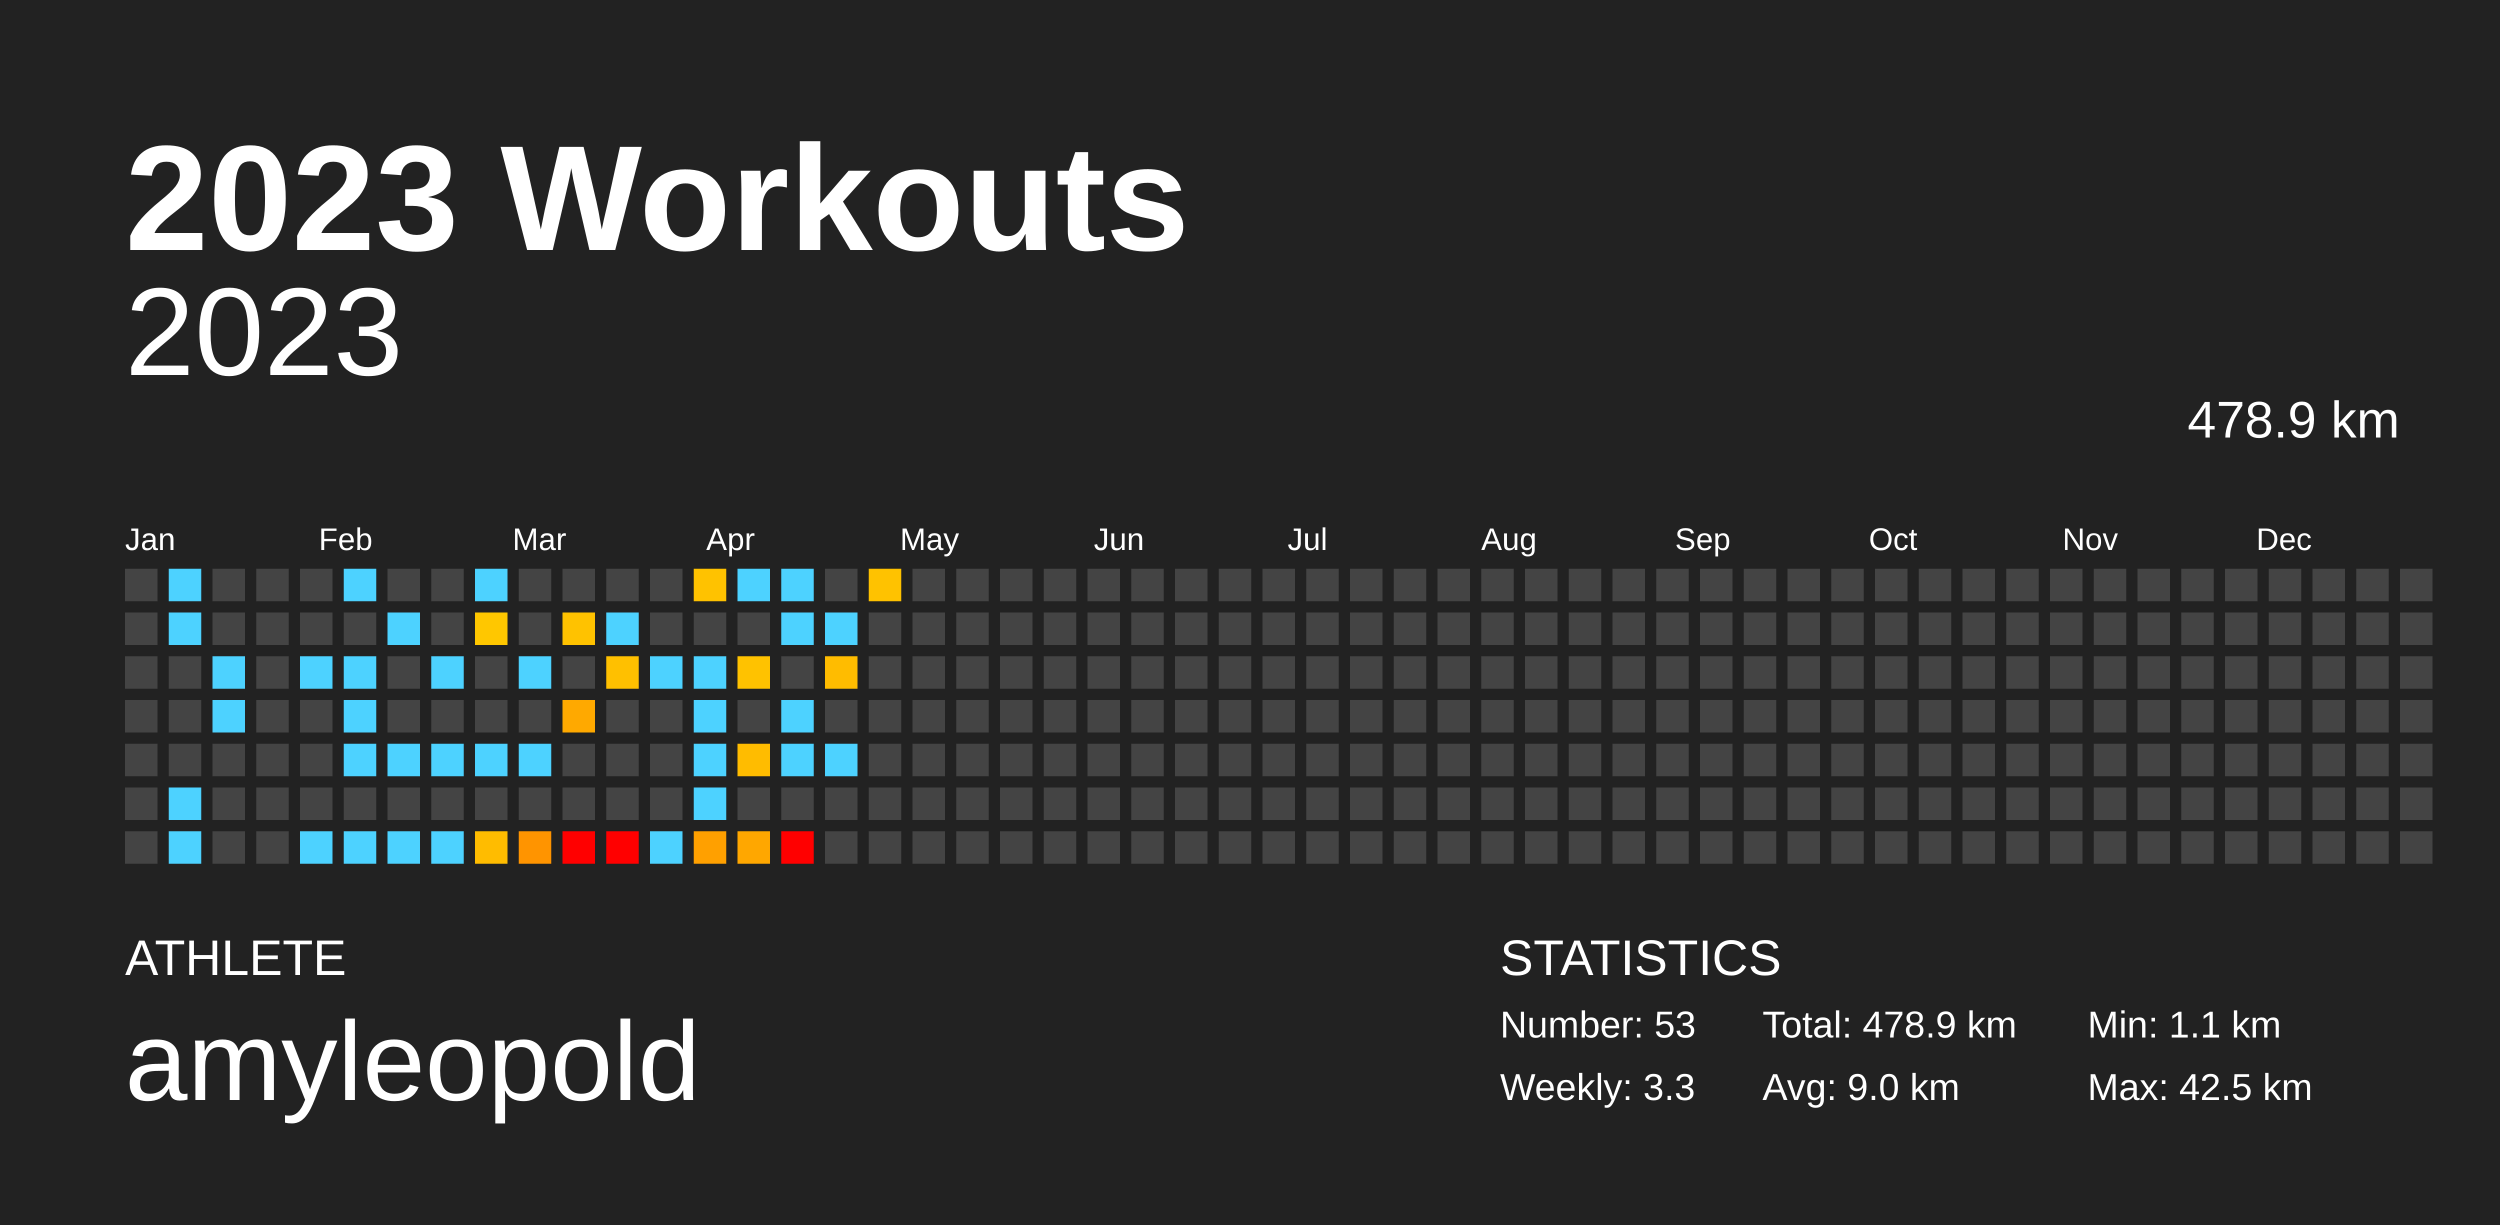
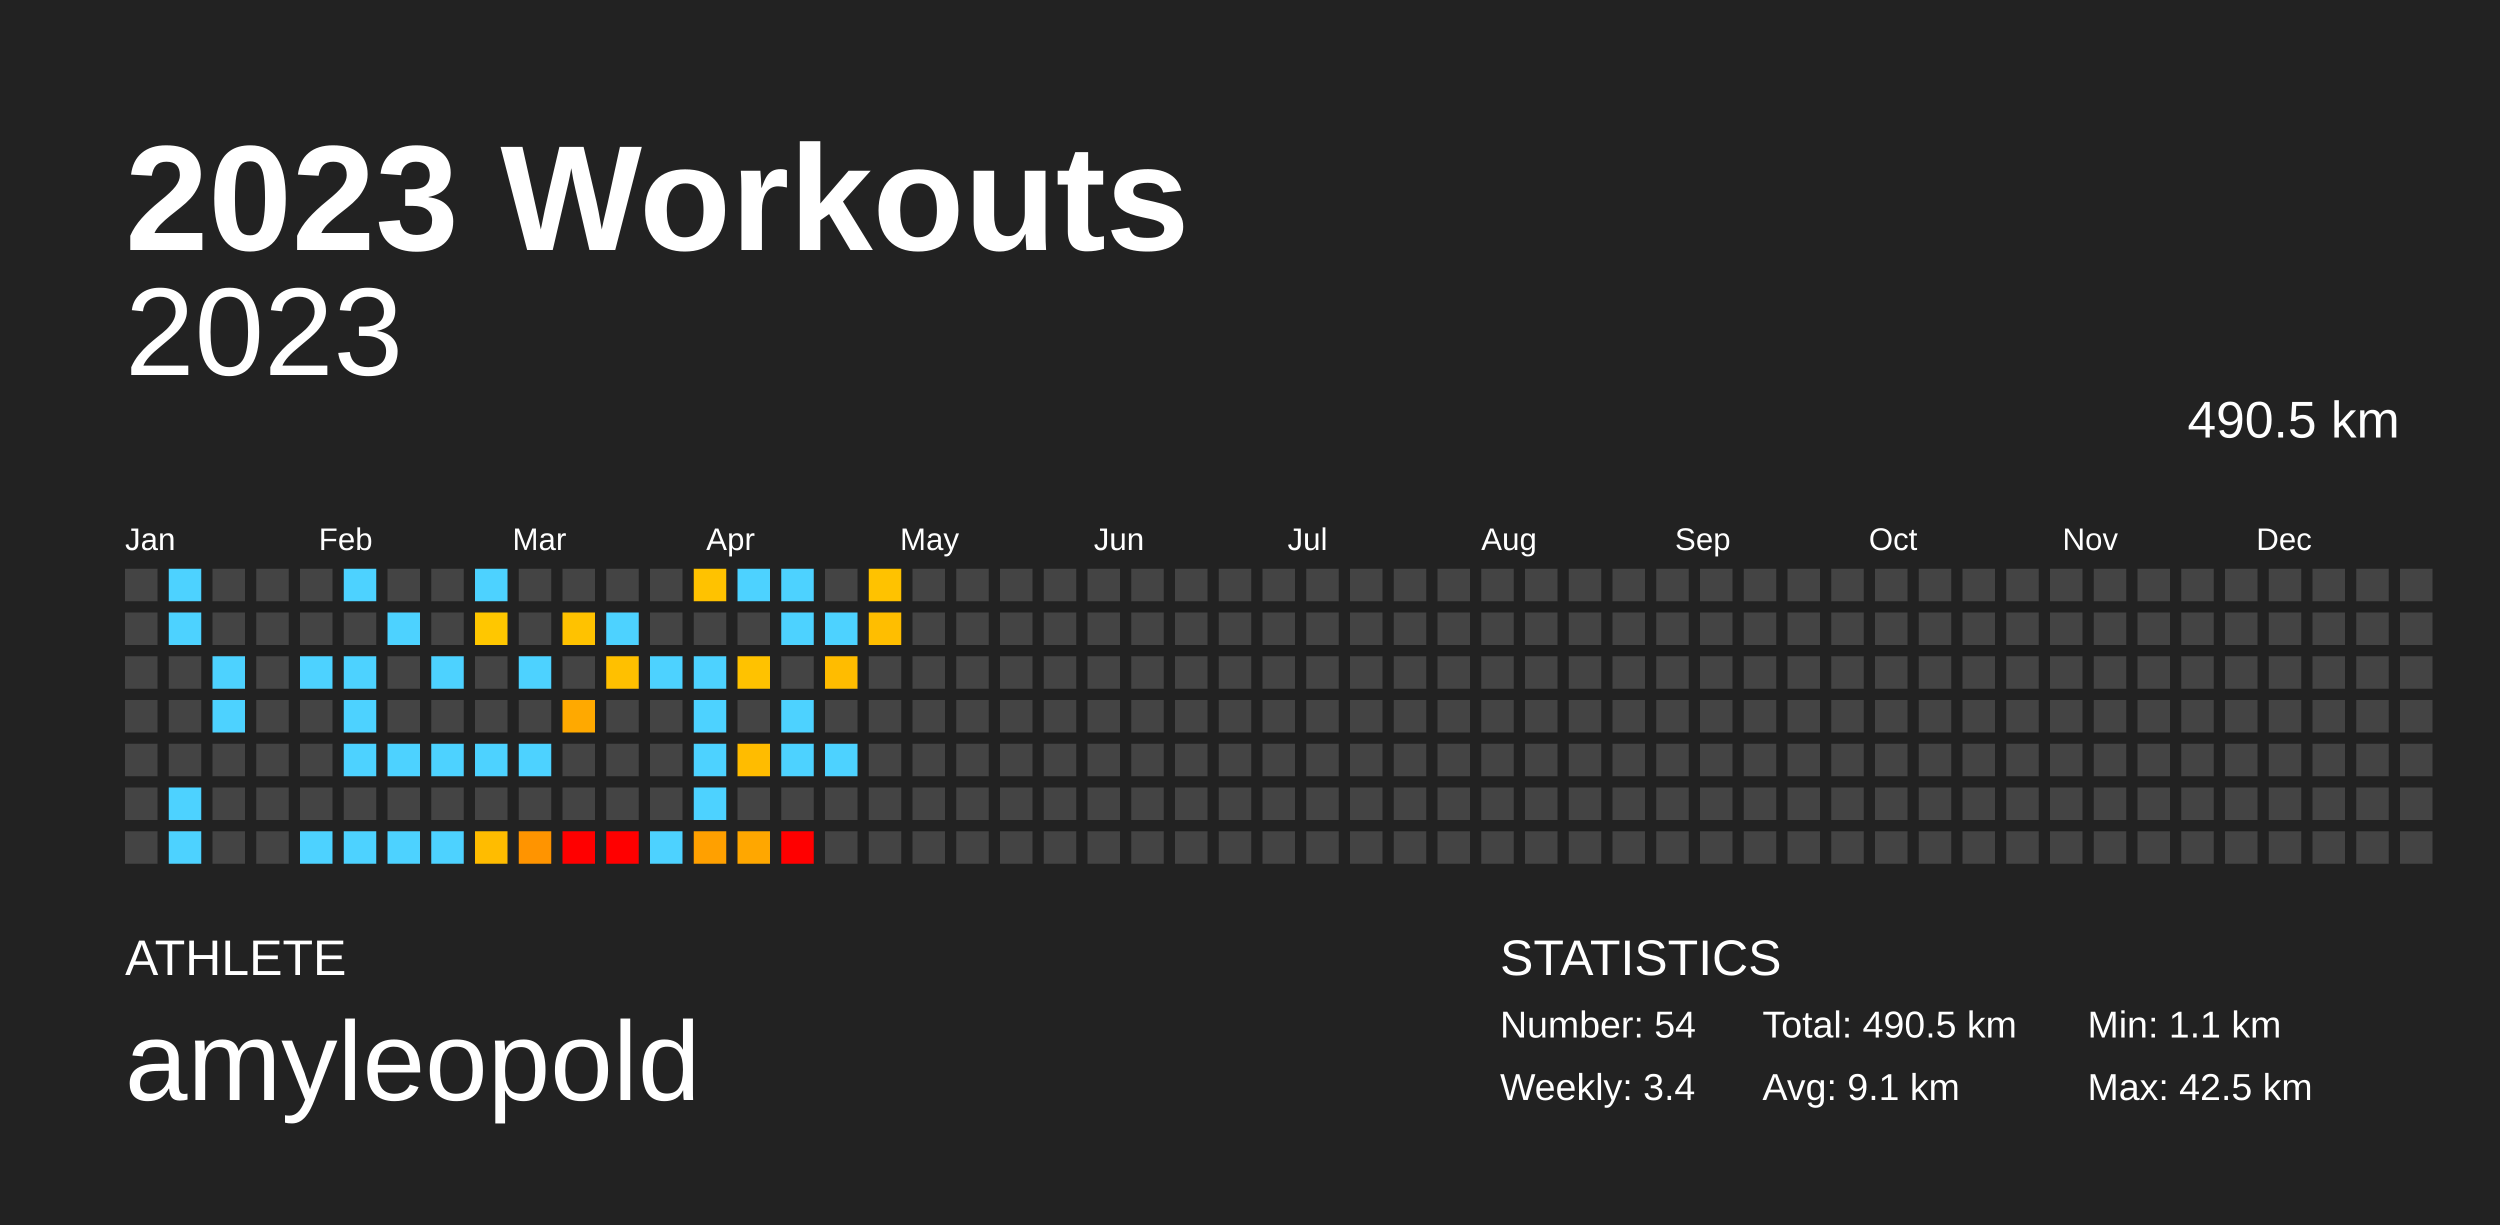
<svg xmlns="http://www.w3.org/2000/svg" baseProfile="full" height="98mm" version="1.1" viewBox="0,0,200,98" width="200mm">
  <defs />
  <rect fill="#222222" height="98" width="200" x="0" y="0" />
  <text fill="#FFFFFF" style="font-size:12px; font-family:Arial; font-weight:bold;" x="10" y="20">2023 Workouts</text>
  <text fill="#FFFFFF" style="font-size:4px; font-family:Arial" x="10" y="78">ATHLETE</text>
  <text fill="#FFFFFF" style="font-size:9px; font-family:Arial" x="10" y="88">amyleopold</text>
  <text fill="#FFFFFF" style="font-size:4px; font-family:Arial" x="120" y="78">STATISTICS</text>
-   <text fill="#FFFFFF" style="font-size:3px; font-family:Arial" x="120" y="83">Number: 53</text>
-   <text fill="#FFFFFF" style="font-size:3px; font-family:Arial" x="120" y="88">Weekly: 3.3</text>
-   <text fill="#FFFFFF" style="font-size:3px; font-family:Arial" x="141" y="83">Total: 478.9 km</text>
-   <text fill="#FFFFFF" style="font-size:3px; font-family:Arial" x="141" y="88">Avg: 9.0 km</text>
+   <text fill="#FFFFFF" style="font-size:3px; font-family:Arial" x="120" y="83">Number: 54</text>
+   <text fill="#FFFFFF" style="font-size:3px; font-family:Arial" x="120" y="88">Weekly: 3.4</text>
+   <text fill="#FFFFFF" style="font-size:3px; font-family:Arial" x="141" y="83">Total: 490.5 km</text>
+   <text fill="#FFFFFF" style="font-size:3px; font-family:Arial" x="141" y="88">Avg: 9.1 km</text>
  <text fill="#FFFFFF" style="font-size:3px; font-family:Arial" x="167" y="83">Min: 1.1 km</text>
  <text fill="#FFFFFF" style="font-size:3px; font-family:Arial" x="167" y="88">Max: 42.5 km</text>
  <text alignment-baseline="hanging" fill="#FFFFFF" style="font-size:10.0px; font-family:Arial;" x="10" y="30">2023</text>
-   <text alignment-baseline="hanging" fill="#FFFFFF" style="font-size:4.125px; font-family:Arial;" x="175" y="35">478.9 km</text>
+   <text alignment-baseline="hanging" fill="#FFFFFF" style="font-size:4.125px; font-family:Arial;" x="175" y="35">490.5 km</text>
  <text fill="#FFFFFF" style="font-size:2.5px; font-family:Arial" x="10.0" y="44">Jan</text>
  <text fill="#FFFFFF" style="font-size:2.5px; font-family:Arial" x="25.5" y="44">Feb</text>
  <text fill="#FFFFFF" style="font-size:2.5px; font-family:Arial" x="41.0" y="44">Mar</text>
  <text fill="#FFFFFF" style="font-size:2.5px; font-family:Arial" x="56.5" y="44">Apr</text>
  <text fill="#FFFFFF" style="font-size:2.5px; font-family:Arial" x="72.0" y="44">May</text>
  <text fill="#FFFFFF" style="font-size:2.5px; font-family:Arial" x="87.5" y="44">Jun</text>
  <text fill="#FFFFFF" style="font-size:2.5px; font-family:Arial" x="103.0" y="44">Jul</text>
  <text fill="#FFFFFF" style="font-size:2.5px; font-family:Arial" x="118.5" y="44">Aug</text>
  <text fill="#FFFFFF" style="font-size:2.5px; font-family:Arial" x="134.0" y="44">Sep</text>
  <text fill="#FFFFFF" style="font-size:2.5px; font-family:Arial" x="149.5" y="44">Oct</text>
  <text fill="#FFFFFF" style="font-size:2.5px; font-family:Arial" x="165.0" y="44">Nov</text>
  <text fill="#FFFFFF" style="font-size:2.5px; font-family:Arial" x="180.5" y="44">Dec</text>
  <rect fill="#444444" height="2.6" width="2.6" x="10.0" y="45.5" />
  <rect fill="#444444" height="2.6" width="2.6" x="10.0" y="49.0" />
  <rect fill="#444444" height="2.6" width="2.6" x="10.0" y="52.5" />
  <rect fill="#444444" height="2.6" width="2.6" x="10.0" y="56.0" />
  <rect fill="#444444" height="2.6" width="2.6" x="10.0" y="59.5" />
  <rect fill="#444444" height="2.6" width="2.6" x="10.0" y="63.0" />
  <rect fill="#444444" height="2.6" width="2.6" x="10.0" y="66.5" />
  <rect fill="#4dd2ff" height="2.6" width="2.6" x="13.5" y="45.5" />
  <rect fill="#4dd2ff" height="2.6" width="2.6" x="13.5" y="49.0" />
  <rect fill="#444444" height="2.6" width="2.6" x="13.5" y="52.5" />
  <rect fill="#444444" height="2.6" width="2.6" x="13.5" y="56.0" />
  <rect fill="#444444" height="2.6" width="2.6" x="13.5" y="59.5" />
  <rect fill="#4dd2ff" height="2.6" width="2.6" x="13.5" y="63.0" />
  <rect fill="#4dd2ff" height="2.6" width="2.6" x="13.5" y="66.5" />
  <rect fill="#444444" height="2.6" width="2.6" x="17.0" y="45.5" />
  <rect fill="#444444" height="2.6" width="2.6" x="17.0" y="49.0" />
  <rect fill="#4dd2ff" height="2.6" width="2.6" x="17.0" y="52.5" />
  <rect fill="#4dd2ff" height="2.6" width="2.6" x="17.0" y="56.0" />
  <rect fill="#444444" height="2.6" width="2.6" x="17.0" y="59.5" />
  <rect fill="#444444" height="2.6" width="2.6" x="17.0" y="63.0" />
  <rect fill="#444444" height="2.6" width="2.6" x="17.0" y="66.5" />
  <rect fill="#444444" height="2.6" width="2.6" x="20.5" y="45.5" />
  <rect fill="#444444" height="2.6" width="2.6" x="20.5" y="49.0" />
  <rect fill="#444444" height="2.6" width="2.6" x="20.5" y="52.5" />
  <rect fill="#444444" height="2.6" width="2.6" x="20.5" y="56.0" />
  <rect fill="#444444" height="2.6" width="2.6" x="20.5" y="59.5" />
  <rect fill="#444444" height="2.6" width="2.6" x="20.5" y="63.0" />
  <rect fill="#444444" height="2.6" width="2.6" x="20.5" y="66.5" />
  <rect fill="#444444" height="2.6" width="2.6" x="24.0" y="45.5" />
  <rect fill="#444444" height="2.6" width="2.6" x="24.0" y="49.0" />
  <rect fill="#4dd2ff" height="2.6" width="2.6" x="24.0" y="52.5" />
  <rect fill="#444444" height="2.6" width="2.6" x="24.0" y="56.0" />
  <rect fill="#444444" height="2.6" width="2.6" x="24.0" y="59.5" />
  <rect fill="#444444" height="2.6" width="2.6" x="24.0" y="63.0" />
  <rect fill="#4dd2ff" height="2.6" width="2.6" x="24.0" y="66.5" />
  <rect fill="#4dd2ff" height="2.6" width="2.6" x="27.5" y="45.5" />
  <rect fill="#444444" height="2.6" width="2.6" x="27.5" y="49.0" />
  <rect fill="#4dd2ff" height="2.6" width="2.6" x="27.5" y="52.5" />
  <rect fill="#4dd2ff" height="2.6" width="2.6" x="27.5" y="56.0" />
  <rect fill="#4dd2ff" height="2.6" width="2.6" x="27.5" y="59.5" />
  <rect fill="#444444" height="2.6" width="2.6" x="27.5" y="63.0" />
  <rect fill="#4dd2ff" height="2.6" width="2.6" x="27.5" y="66.5" />
  <rect fill="#444444" height="2.6" width="2.6" x="31.0" y="45.5" />
  <rect fill="#4dd2ff" height="2.6" width="2.6" x="31.0" y="49.0" />
  <rect fill="#444444" height="2.6" width="2.6" x="31.0" y="52.5" />
  <rect fill="#444444" height="2.6" width="2.6" x="31.0" y="56.0" />
  <rect fill="#4dd2ff" height="2.6" width="2.6" x="31.0" y="59.5" />
  <rect fill="#444444" height="2.6" width="2.6" x="31.0" y="63.0" />
  <rect fill="#4dd2ff" height="2.6" width="2.6" x="31.0" y="66.5" />
  <rect fill="#444444" height="2.6" width="2.6" x="34.5" y="45.5" />
  <rect fill="#444444" height="2.6" width="2.6" x="34.5" y="49.0" />
  <rect fill="#4dd2ff" height="2.6" width="2.6" x="34.5" y="52.5" />
  <rect fill="#444444" height="2.6" width="2.6" x="34.5" y="56.0" />
  <rect fill="#4dd2ff" height="2.6" width="2.6" x="34.5" y="59.5" />
  <rect fill="#444444" height="2.6" width="2.6" x="34.5" y="63.0" />
  <rect fill="#4dd2ff" height="2.6" width="2.6" x="34.5" y="66.5" />
  <rect fill="#4dd2ff" height="2.6" width="2.6" x="38.0" y="45.5" />
  <rect fill="#ffc700" height="2.6" width="2.6" x="38.0" y="49.0" />
  <rect fill="#444444" height="2.6" width="2.6" x="38.0" y="52.5" />
  <rect fill="#444444" height="2.6" width="2.6" x="38.0" y="56.0" />
  <rect fill="#4dd2ff" height="2.6" width="2.6" x="38.0" y="59.5" />
  <rect fill="#444444" height="2.6" width="2.6" x="38.0" y="63.0" />
  <rect fill="#ffbc00" height="2.6" width="2.6" x="38.0" y="66.5" />
  <rect fill="#444444" height="2.6" width="2.6" x="41.5" y="45.5" />
  <rect fill="#444444" height="2.6" width="2.6" x="41.5" y="49.0" />
  <rect fill="#4dd2ff" height="2.6" width="2.6" x="41.5" y="52.5" />
  <rect fill="#444444" height="2.6" width="2.6" x="41.5" y="56.0" />
  <rect fill="#4dd2ff" height="2.6" width="2.6" x="41.5" y="59.5" />
  <rect fill="#444444" height="2.6" width="2.6" x="41.5" y="63.0" />
  <rect fill="#ff9400" height="2.6" width="2.6" x="41.5" y="66.5" />
  <rect fill="#444444" height="2.6" width="2.6" x="45.0" y="45.5" />
  <rect fill="#ffc200" height="2.6" width="2.6" x="45.0" y="49.0" />
  <rect fill="#444444" height="2.6" width="2.6" x="45.0" y="52.5" />
  <rect fill="#ffa900" height="2.6" width="2.6" x="45.0" y="56.0" />
  <rect fill="#444444" height="2.6" width="2.6" x="45.0" y="59.5" />
  <rect fill="#444444" height="2.6" width="2.6" x="45.0" y="63.0" />
  <rect fill="red" height="2.6" width="2.6" x="45.0" y="66.5" />
  <rect fill="#444444" height="2.6" width="2.6" x="48.5" y="45.5" />
  <rect fill="#4dd2ff" height="2.6" width="2.6" x="48.5" y="49.0" />
  <rect fill="#ffc000" height="2.6" width="2.6" x="48.5" y="52.5" />
  <rect fill="#444444" height="2.6" width="2.6" x="48.5" y="56.0" />
  <rect fill="#444444" height="2.6" width="2.6" x="48.5" y="59.5" />
  <rect fill="#444444" height="2.6" width="2.6" x="48.5" y="63.0" />
  <rect fill="red" height="2.6" width="2.6" x="48.5" y="66.5" />
  <rect fill="#444444" height="2.6" width="2.6" x="52.0" y="45.5" />
  <rect fill="#444444" height="2.6" width="2.6" x="52.0" y="49.0" />
  <rect fill="#4dd2ff" height="2.6" width="2.6" x="52.0" y="52.5" />
  <rect fill="#444444" height="2.6" width="2.6" x="52.0" y="56.0" />
  <rect fill="#444444" height="2.6" width="2.6" x="52.0" y="59.5" />
  <rect fill="#444444" height="2.6" width="2.6" x="52.0" y="63.0" />
  <rect fill="#4dd2ff" height="2.6" width="2.6" x="52.0" y="66.5" />
  <rect fill="#ffc200" height="2.6" width="2.6" x="55.5" y="45.5" />
  <rect fill="#444444" height="2.6" width="2.6" x="55.5" y="49.0" />
  <rect fill="#4dd2ff" height="2.6" width="2.6" x="55.5" y="52.5" />
  <rect fill="#4dd2ff" height="2.6" width="2.6" x="55.5" y="56.0" />
  <rect fill="#4dd2ff" height="2.6" width="2.6" x="55.5" y="59.5" />
  <rect fill="#4dd2ff" height="2.6" width="2.6" x="55.5" y="63.0" />
  <rect fill="#ffa000" height="2.6" width="2.6" x="55.5" y="66.5" />
  <rect fill="#4dd2ff" height="2.6" width="2.6" x="59.0" y="45.5" />
  <rect fill="#444444" height="2.6" width="2.6" x="59.0" y="49.0" />
  <rect fill="#ffc200" height="2.6" width="2.6" x="59.0" y="52.5" />
  <rect fill="#444444" height="2.6" width="2.6" x="59.0" y="56.0" />
  <rect fill="#ffbc00" height="2.6" width="2.6" x="59.0" y="59.5" />
  <rect fill="#444444" height="2.6" width="2.6" x="59.0" y="63.0" />
  <rect fill="#ffa700" height="2.6" width="2.6" x="59.0" y="66.5" />
  <rect fill="#4dd2ff" height="2.6" width="2.6" x="62.5" y="45.5" />
  <rect fill="#4dd2ff" height="2.6" width="2.6" x="62.5" y="49.0" />
  <rect fill="#444444" height="2.6" width="2.6" x="62.5" y="52.5" />
  <rect fill="#4dd2ff" height="2.6" width="2.6" x="62.5" y="56.0" />
  <rect fill="#4dd2ff" height="2.6" width="2.6" x="62.5" y="59.5" />
  <rect fill="#444444" height="2.6" width="2.6" x="62.5" y="63.0" />
  <rect fill="red" height="2.6" width="2.6" x="62.5" y="66.5" />
  <rect fill="#444444" height="2.6" width="2.6" x="66.0" y="45.5" />
  <rect fill="#4dd2ff" height="2.6" width="2.6" x="66.0" y="49.0" />
  <rect fill="#ffbc00" height="2.6" width="2.6" x="66.0" y="52.5" />
  <rect fill="#444444" height="2.6" width="2.6" x="66.0" y="56.0" />
  <rect fill="#4dd2ff" height="2.6" width="2.6" x="66.0" y="59.5" />
  <rect fill="#444444" height="2.6" width="2.6" x="66.0" y="63.0" />
  <rect fill="#444444" height="2.6" width="2.6" x="66.0" y="66.5" />
  <rect fill="#ffc200" height="2.6" width="2.6" x="69.5" y="45.5" />
-   <rect fill="#444444" height="2.6" width="2.6" x="69.5" y="49.0" />
+   <rect fill="#ffbe00" height="2.6" width="2.6" x="69.5" y="49.0" />
  <rect fill="#444444" height="2.6" width="2.6" x="69.5" y="52.5" />
  <rect fill="#444444" height="2.6" width="2.6" x="69.5" y="56.0" />
  <rect fill="#444444" height="2.6" width="2.6" x="69.5" y="59.5" />
  <rect fill="#444444" height="2.6" width="2.6" x="69.5" y="63.0" />
  <rect fill="#444444" height="2.6" width="2.6" x="69.5" y="66.5" />
  <rect fill="#444444" height="2.6" width="2.6" x="73.0" y="45.5" />
  <rect fill="#444444" height="2.6" width="2.6" x="73.0" y="49.0" />
  <rect fill="#444444" height="2.6" width="2.6" x="73.0" y="52.5" />
  <rect fill="#444444" height="2.6" width="2.6" x="73.0" y="56.0" />
  <rect fill="#444444" height="2.6" width="2.6" x="73.0" y="59.5" />
  <rect fill="#444444" height="2.6" width="2.6" x="73.0" y="63.0" />
  <rect fill="#444444" height="2.6" width="2.6" x="73.0" y="66.5" />
  <rect fill="#444444" height="2.6" width="2.6" x="76.5" y="45.5" />
  <rect fill="#444444" height="2.6" width="2.6" x="76.5" y="49.0" />
  <rect fill="#444444" height="2.6" width="2.6" x="76.5" y="52.5" />
  <rect fill="#444444" height="2.6" width="2.6" x="76.5" y="56.0" />
  <rect fill="#444444" height="2.6" width="2.6" x="76.5" y="59.5" />
  <rect fill="#444444" height="2.6" width="2.6" x="76.5" y="63.0" />
  <rect fill="#444444" height="2.6" width="2.6" x="76.5" y="66.5" />
  <rect fill="#444444" height="2.6" width="2.6" x="80.0" y="45.5" />
  <rect fill="#444444" height="2.6" width="2.6" x="80.0" y="49.0" />
  <rect fill="#444444" height="2.6" width="2.6" x="80.0" y="52.5" />
  <rect fill="#444444" height="2.6" width="2.6" x="80.0" y="56.0" />
  <rect fill="#444444" height="2.6" width="2.6" x="80.0" y="59.5" />
  <rect fill="#444444" height="2.6" width="2.6" x="80.0" y="63.0" />
  <rect fill="#444444" height="2.6" width="2.6" x="80.0" y="66.5" />
  <rect fill="#444444" height="2.6" width="2.6" x="83.5" y="45.5" />
  <rect fill="#444444" height="2.6" width="2.6" x="83.5" y="49.0" />
  <rect fill="#444444" height="2.6" width="2.6" x="83.5" y="52.5" />
  <rect fill="#444444" height="2.6" width="2.6" x="83.5" y="56.0" />
  <rect fill="#444444" height="2.6" width="2.6" x="83.5" y="59.5" />
  <rect fill="#444444" height="2.6" width="2.6" x="83.5" y="63.0" />
  <rect fill="#444444" height="2.6" width="2.6" x="83.5" y="66.5" />
  <rect fill="#444444" height="2.6" width="2.6" x="87.0" y="45.5" />
  <rect fill="#444444" height="2.6" width="2.6" x="87.0" y="49.0" />
  <rect fill="#444444" height="2.6" width="2.6" x="87.0" y="52.5" />
  <rect fill="#444444" height="2.6" width="2.6" x="87.0" y="56.0" />
  <rect fill="#444444" height="2.6" width="2.6" x="87.0" y="59.5" />
  <rect fill="#444444" height="2.6" width="2.6" x="87.0" y="63.0" />
  <rect fill="#444444" height="2.6" width="2.6" x="87.0" y="66.5" />
  <rect fill="#444444" height="2.6" width="2.6" x="90.5" y="45.5" />
  <rect fill="#444444" height="2.6" width="2.6" x="90.5" y="49.0" />
  <rect fill="#444444" height="2.6" width="2.6" x="90.5" y="52.5" />
  <rect fill="#444444" height="2.6" width="2.6" x="90.5" y="56.0" />
  <rect fill="#444444" height="2.6" width="2.6" x="90.5" y="59.5" />
  <rect fill="#444444" height="2.6" width="2.6" x="90.5" y="63.0" />
  <rect fill="#444444" height="2.6" width="2.6" x="90.5" y="66.5" />
  <rect fill="#444444" height="2.6" width="2.6" x="94.0" y="45.5" />
  <rect fill="#444444" height="2.6" width="2.6" x="94.0" y="49.0" />
  <rect fill="#444444" height="2.6" width="2.6" x="94.0" y="52.5" />
  <rect fill="#444444" height="2.6" width="2.6" x="94.0" y="56.0" />
  <rect fill="#444444" height="2.6" width="2.6" x="94.0" y="59.5" />
  <rect fill="#444444" height="2.6" width="2.6" x="94.0" y="63.0" />
  <rect fill="#444444" height="2.6" width="2.6" x="94.0" y="66.5" />
  <rect fill="#444444" height="2.6" width="2.6" x="97.5" y="45.5" />
  <rect fill="#444444" height="2.6" width="2.6" x="97.5" y="49.0" />
  <rect fill="#444444" height="2.6" width="2.6" x="97.5" y="52.5" />
  <rect fill="#444444" height="2.6" width="2.6" x="97.5" y="56.0" />
  <rect fill="#444444" height="2.6" width="2.6" x="97.5" y="59.5" />
  <rect fill="#444444" height="2.6" width="2.6" x="97.5" y="63.0" />
  <rect fill="#444444" height="2.6" width="2.6" x="97.5" y="66.5" />
  <rect fill="#444444" height="2.6" width="2.6" x="101.0" y="45.5" />
  <rect fill="#444444" height="2.6" width="2.6" x="101.0" y="49.0" />
  <rect fill="#444444" height="2.6" width="2.6" x="101.0" y="52.5" />
  <rect fill="#444444" height="2.6" width="2.6" x="101.0" y="56.0" />
  <rect fill="#444444" height="2.6" width="2.6" x="101.0" y="59.5" />
  <rect fill="#444444" height="2.6" width="2.6" x="101.0" y="63.0" />
  <rect fill="#444444" height="2.6" width="2.6" x="101.0" y="66.5" />
  <rect fill="#444444" height="2.6" width="2.6" x="104.5" y="45.5" />
  <rect fill="#444444" height="2.6" width="2.6" x="104.5" y="49.0" />
  <rect fill="#444444" height="2.6" width="2.6" x="104.5" y="52.5" />
  <rect fill="#444444" height="2.6" width="2.6" x="104.5" y="56.0" />
  <rect fill="#444444" height="2.6" width="2.6" x="104.5" y="59.5" />
  <rect fill="#444444" height="2.6" width="2.6" x="104.5" y="63.0" />
  <rect fill="#444444" height="2.6" width="2.6" x="104.5" y="66.5" />
  <rect fill="#444444" height="2.6" width="2.6" x="108.0" y="45.5" />
  <rect fill="#444444" height="2.6" width="2.6" x="108.0" y="49.0" />
  <rect fill="#444444" height="2.6" width="2.6" x="108.0" y="52.5" />
  <rect fill="#444444" height="2.6" width="2.6" x="108.0" y="56.0" />
  <rect fill="#444444" height="2.6" width="2.6" x="108.0" y="59.5" />
  <rect fill="#444444" height="2.6" width="2.6" x="108.0" y="63.0" />
  <rect fill="#444444" height="2.6" width="2.6" x="108.0" y="66.5" />
  <rect fill="#444444" height="2.6" width="2.6" x="111.5" y="45.5" />
  <rect fill="#444444" height="2.6" width="2.6" x="111.5" y="49.0" />
  <rect fill="#444444" height="2.6" width="2.6" x="111.5" y="52.5" />
  <rect fill="#444444" height="2.6" width="2.6" x="111.5" y="56.0" />
  <rect fill="#444444" height="2.6" width="2.6" x="111.5" y="59.5" />
  <rect fill="#444444" height="2.6" width="2.6" x="111.5" y="63.0" />
  <rect fill="#444444" height="2.6" width="2.6" x="111.5" y="66.5" />
  <rect fill="#444444" height="2.6" width="2.6" x="115.0" y="45.5" />
  <rect fill="#444444" height="2.6" width="2.6" x="115.0" y="49.0" />
  <rect fill="#444444" height="2.6" width="2.6" x="115.0" y="52.5" />
  <rect fill="#444444" height="2.6" width="2.6" x="115.0" y="56.0" />
  <rect fill="#444444" height="2.6" width="2.6" x="115.0" y="59.5" />
  <rect fill="#444444" height="2.6" width="2.6" x="115.0" y="63.0" />
  <rect fill="#444444" height="2.6" width="2.6" x="115.0" y="66.5" />
  <rect fill="#444444" height="2.6" width="2.6" x="118.5" y="45.5" />
  <rect fill="#444444" height="2.6" width="2.6" x="118.5" y="49.0" />
  <rect fill="#444444" height="2.6" width="2.6" x="118.5" y="52.5" />
  <rect fill="#444444" height="2.6" width="2.6" x="118.5" y="56.0" />
  <rect fill="#444444" height="2.6" width="2.6" x="118.5" y="59.5" />
  <rect fill="#444444" height="2.6" width="2.6" x="118.5" y="63.0" />
  <rect fill="#444444" height="2.6" width="2.6" x="118.5" y="66.5" />
  <rect fill="#444444" height="2.6" width="2.6" x="122.0" y="45.5" />
  <rect fill="#444444" height="2.6" width="2.6" x="122.0" y="49.0" />
  <rect fill="#444444" height="2.6" width="2.6" x="122.0" y="52.5" />
  <rect fill="#444444" height="2.6" width="2.6" x="122.0" y="56.0" />
  <rect fill="#444444" height="2.6" width="2.6" x="122.0" y="59.5" />
  <rect fill="#444444" height="2.6" width="2.6" x="122.0" y="63.0" />
  <rect fill="#444444" height="2.6" width="2.6" x="122.0" y="66.5" />
  <rect fill="#444444" height="2.6" width="2.6" x="125.5" y="45.5" />
  <rect fill="#444444" height="2.6" width="2.6" x="125.5" y="49.0" />
  <rect fill="#444444" height="2.6" width="2.6" x="125.5" y="52.5" />
  <rect fill="#444444" height="2.6" width="2.6" x="125.5" y="56.0" />
  <rect fill="#444444" height="2.6" width="2.6" x="125.5" y="59.5" />
  <rect fill="#444444" height="2.6" width="2.6" x="125.5" y="63.0" />
  <rect fill="#444444" height="2.6" width="2.6" x="125.5" y="66.5" />
  <rect fill="#444444" height="2.6" width="2.6" x="129.0" y="45.5" />
  <rect fill="#444444" height="2.6" width="2.6" x="129.0" y="49.0" />
  <rect fill="#444444" height="2.6" width="2.6" x="129.0" y="52.5" />
  <rect fill="#444444" height="2.6" width="2.6" x="129.0" y="56.0" />
  <rect fill="#444444" height="2.6" width="2.6" x="129.0" y="59.5" />
  <rect fill="#444444" height="2.6" width="2.6" x="129.0" y="63.0" />
  <rect fill="#444444" height="2.6" width="2.6" x="129.0" y="66.5" />
  <rect fill="#444444" height="2.6" width="2.6" x="132.5" y="45.5" />
  <rect fill="#444444" height="2.6" width="2.6" x="132.5" y="49.0" />
  <rect fill="#444444" height="2.6" width="2.6" x="132.5" y="52.5" />
  <rect fill="#444444" height="2.6" width="2.6" x="132.5" y="56.0" />
  <rect fill="#444444" height="2.6" width="2.6" x="132.5" y="59.5" />
  <rect fill="#444444" height="2.6" width="2.6" x="132.5" y="63.0" />
  <rect fill="#444444" height="2.6" width="2.6" x="132.5" y="66.5" />
  <rect fill="#444444" height="2.6" width="2.6" x="136.0" y="45.5" />
  <rect fill="#444444" height="2.6" width="2.6" x="136.0" y="49.0" />
  <rect fill="#444444" height="2.6" width="2.6" x="136.0" y="52.5" />
  <rect fill="#444444" height="2.6" width="2.6" x="136.0" y="56.0" />
  <rect fill="#444444" height="2.6" width="2.6" x="136.0" y="59.5" />
  <rect fill="#444444" height="2.6" width="2.6" x="136.0" y="63.0" />
  <rect fill="#444444" height="2.6" width="2.6" x="136.0" y="66.5" />
  <rect fill="#444444" height="2.6" width="2.6" x="139.5" y="45.5" />
  <rect fill="#444444" height="2.6" width="2.6" x="139.5" y="49.0" />
  <rect fill="#444444" height="2.6" width="2.6" x="139.5" y="52.5" />
  <rect fill="#444444" height="2.6" width="2.6" x="139.5" y="56.0" />
  <rect fill="#444444" height="2.6" width="2.6" x="139.5" y="59.5" />
  <rect fill="#444444" height="2.6" width="2.6" x="139.5" y="63.0" />
  <rect fill="#444444" height="2.6" width="2.6" x="139.5" y="66.5" />
  <rect fill="#444444" height="2.6" width="2.6" x="143.0" y="45.5" />
  <rect fill="#444444" height="2.6" width="2.6" x="143.0" y="49.0" />
  <rect fill="#444444" height="2.6" width="2.6" x="143.0" y="52.5" />
  <rect fill="#444444" height="2.6" width="2.6" x="143.0" y="56.0" />
  <rect fill="#444444" height="2.6" width="2.6" x="143.0" y="59.5" />
  <rect fill="#444444" height="2.6" width="2.6" x="143.0" y="63.0" />
  <rect fill="#444444" height="2.6" width="2.6" x="143.0" y="66.5" />
  <rect fill="#444444" height="2.6" width="2.6" x="146.5" y="45.5" />
  <rect fill="#444444" height="2.6" width="2.6" x="146.5" y="49.0" />
  <rect fill="#444444" height="2.6" width="2.6" x="146.5" y="52.5" />
  <rect fill="#444444" height="2.6" width="2.6" x="146.5" y="56.0" />
  <rect fill="#444444" height="2.6" width="2.6" x="146.5" y="59.5" />
  <rect fill="#444444" height="2.6" width="2.6" x="146.5" y="63.0" />
  <rect fill="#444444" height="2.6" width="2.6" x="146.5" y="66.5" />
  <rect fill="#444444" height="2.6" width="2.6" x="150.0" y="45.5" />
  <rect fill="#444444" height="2.6" width="2.6" x="150.0" y="49.0" />
  <rect fill="#444444" height="2.6" width="2.6" x="150.0" y="52.5" />
  <rect fill="#444444" height="2.6" width="2.6" x="150.0" y="56.0" />
  <rect fill="#444444" height="2.6" width="2.6" x="150.0" y="59.5" />
  <rect fill="#444444" height="2.6" width="2.6" x="150.0" y="63.0" />
  <rect fill="#444444" height="2.6" width="2.6" x="150.0" y="66.5" />
  <rect fill="#444444" height="2.6" width="2.6" x="153.5" y="45.5" />
  <rect fill="#444444" height="2.6" width="2.6" x="153.5" y="49.0" />
  <rect fill="#444444" height="2.6" width="2.6" x="153.5" y="52.5" />
  <rect fill="#444444" height="2.6" width="2.6" x="153.5" y="56.0" />
  <rect fill="#444444" height="2.6" width="2.6" x="153.5" y="59.5" />
  <rect fill="#444444" height="2.6" width="2.6" x="153.5" y="63.0" />
  <rect fill="#444444" height="2.6" width="2.6" x="153.5" y="66.5" />
  <rect fill="#444444" height="2.6" width="2.6" x="157.0" y="45.5" />
  <rect fill="#444444" height="2.6" width="2.6" x="157.0" y="49.0" />
  <rect fill="#444444" height="2.6" width="2.6" x="157.0" y="52.5" />
  <rect fill="#444444" height="2.6" width="2.6" x="157.0" y="56.0" />
  <rect fill="#444444" height="2.6" width="2.6" x="157.0" y="59.5" />
  <rect fill="#444444" height="2.6" width="2.6" x="157.0" y="63.0" />
  <rect fill="#444444" height="2.6" width="2.6" x="157.0" y="66.5" />
  <rect fill="#444444" height="2.6" width="2.6" x="160.5" y="45.5" />
  <rect fill="#444444" height="2.6" width="2.6" x="160.5" y="49.0" />
  <rect fill="#444444" height="2.6" width="2.6" x="160.5" y="52.5" />
  <rect fill="#444444" height="2.6" width="2.6" x="160.5" y="56.0" />
  <rect fill="#444444" height="2.6" width="2.6" x="160.5" y="59.5" />
  <rect fill="#444444" height="2.6" width="2.6" x="160.5" y="63.0" />
  <rect fill="#444444" height="2.6" width="2.6" x="160.5" y="66.5" />
  <rect fill="#444444" height="2.6" width="2.6" x="164.0" y="45.5" />
  <rect fill="#444444" height="2.6" width="2.6" x="164.0" y="49.0" />
  <rect fill="#444444" height="2.6" width="2.6" x="164.0" y="52.5" />
  <rect fill="#444444" height="2.6" width="2.6" x="164.0" y="56.0" />
  <rect fill="#444444" height="2.6" width="2.6" x="164.0" y="59.5" />
  <rect fill="#444444" height="2.6" width="2.6" x="164.0" y="63.0" />
  <rect fill="#444444" height="2.6" width="2.6" x="164.0" y="66.5" />
  <rect fill="#444444" height="2.6" width="2.6" x="167.5" y="45.5" />
  <rect fill="#444444" height="2.6" width="2.6" x="167.5" y="49.0" />
  <rect fill="#444444" height="2.6" width="2.6" x="167.5" y="52.5" />
  <rect fill="#444444" height="2.6" width="2.6" x="167.5" y="56.0" />
  <rect fill="#444444" height="2.6" width="2.6" x="167.5" y="59.5" />
  <rect fill="#444444" height="2.6" width="2.6" x="167.5" y="63.0" />
  <rect fill="#444444" height="2.6" width="2.6" x="167.5" y="66.5" />
  <rect fill="#444444" height="2.6" width="2.6" x="171.0" y="45.5" />
  <rect fill="#444444" height="2.6" width="2.6" x="171.0" y="49.0" />
  <rect fill="#444444" height="2.6" width="2.6" x="171.0" y="52.5" />
  <rect fill="#444444" height="2.6" width="2.6" x="171.0" y="56.0" />
  <rect fill="#444444" height="2.6" width="2.6" x="171.0" y="59.5" />
  <rect fill="#444444" height="2.6" width="2.6" x="171.0" y="63.0" />
  <rect fill="#444444" height="2.6" width="2.6" x="171.0" y="66.5" />
  <rect fill="#444444" height="2.6" width="2.6" x="174.5" y="45.5" />
  <rect fill="#444444" height="2.6" width="2.6" x="174.5" y="49.0" />
  <rect fill="#444444" height="2.6" width="2.6" x="174.5" y="52.5" />
  <rect fill="#444444" height="2.6" width="2.6" x="174.5" y="56.0" />
  <rect fill="#444444" height="2.6" width="2.6" x="174.5" y="59.5" />
  <rect fill="#444444" height="2.6" width="2.6" x="174.5" y="63.0" />
  <rect fill="#444444" height="2.6" width="2.6" x="174.5" y="66.5" />
  <rect fill="#444444" height="2.6" width="2.6" x="178.0" y="45.5" />
  <rect fill="#444444" height="2.6" width="2.6" x="178.0" y="49.0" />
  <rect fill="#444444" height="2.6" width="2.6" x="178.0" y="52.5" />
  <rect fill="#444444" height="2.6" width="2.6" x="178.0" y="56.0" />
  <rect fill="#444444" height="2.6" width="2.6" x="178.0" y="59.5" />
  <rect fill="#444444" height="2.6" width="2.6" x="178.0" y="63.0" />
  <rect fill="#444444" height="2.6" width="2.6" x="178.0" y="66.5" />
  <rect fill="#444444" height="2.6" width="2.6" x="181.5" y="45.5" />
  <rect fill="#444444" height="2.6" width="2.6" x="181.5" y="49.0" />
  <rect fill="#444444" height="2.6" width="2.6" x="181.5" y="52.5" />
  <rect fill="#444444" height="2.6" width="2.6" x="181.5" y="56.0" />
  <rect fill="#444444" height="2.6" width="2.6" x="181.5" y="59.5" />
  <rect fill="#444444" height="2.6" width="2.6" x="181.5" y="63.0" />
  <rect fill="#444444" height="2.6" width="2.6" x="181.5" y="66.5" />
  <rect fill="#444444" height="2.6" width="2.6" x="185.0" y="45.5" />
  <rect fill="#444444" height="2.6" width="2.6" x="185.0" y="49.0" />
  <rect fill="#444444" height="2.6" width="2.6" x="185.0" y="52.5" />
  <rect fill="#444444" height="2.6" width="2.6" x="185.0" y="56.0" />
  <rect fill="#444444" height="2.6" width="2.6" x="185.0" y="59.5" />
  <rect fill="#444444" height="2.6" width="2.6" x="185.0" y="63.0" />
  <rect fill="#444444" height="2.6" width="2.6" x="185.0" y="66.5" />
  <rect fill="#444444" height="2.6" width="2.6" x="188.5" y="45.5" />
  <rect fill="#444444" height="2.6" width="2.6" x="188.5" y="49.0" />
  <rect fill="#444444" height="2.6" width="2.6" x="188.5" y="52.5" />
  <rect fill="#444444" height="2.6" width="2.6" x="188.5" y="56.0" />
  <rect fill="#444444" height="2.6" width="2.6" x="188.5" y="59.5" />
  <rect fill="#444444" height="2.6" width="2.6" x="188.5" y="63.0" />
  <rect fill="#444444" height="2.6" width="2.6" x="188.5" y="66.5" />
  <rect fill="#444444" height="2.6" width="2.6" x="192.0" y="45.5" />
  <rect fill="#444444" height="2.6" width="2.6" x="192.0" y="49.0" />
  <rect fill="#444444" height="2.6" width="2.6" x="192.0" y="52.5" />
  <rect fill="#444444" height="2.6" width="2.6" x="192.0" y="56.0" />
  <rect fill="#444444" height="2.6" width="2.6" x="192.0" y="59.5" />
  <rect fill="#444444" height="2.6" width="2.6" x="192.0" y="63.0" />
  <rect fill="#444444" height="2.6" width="2.6" x="192.0" y="66.5" />
</svg>
